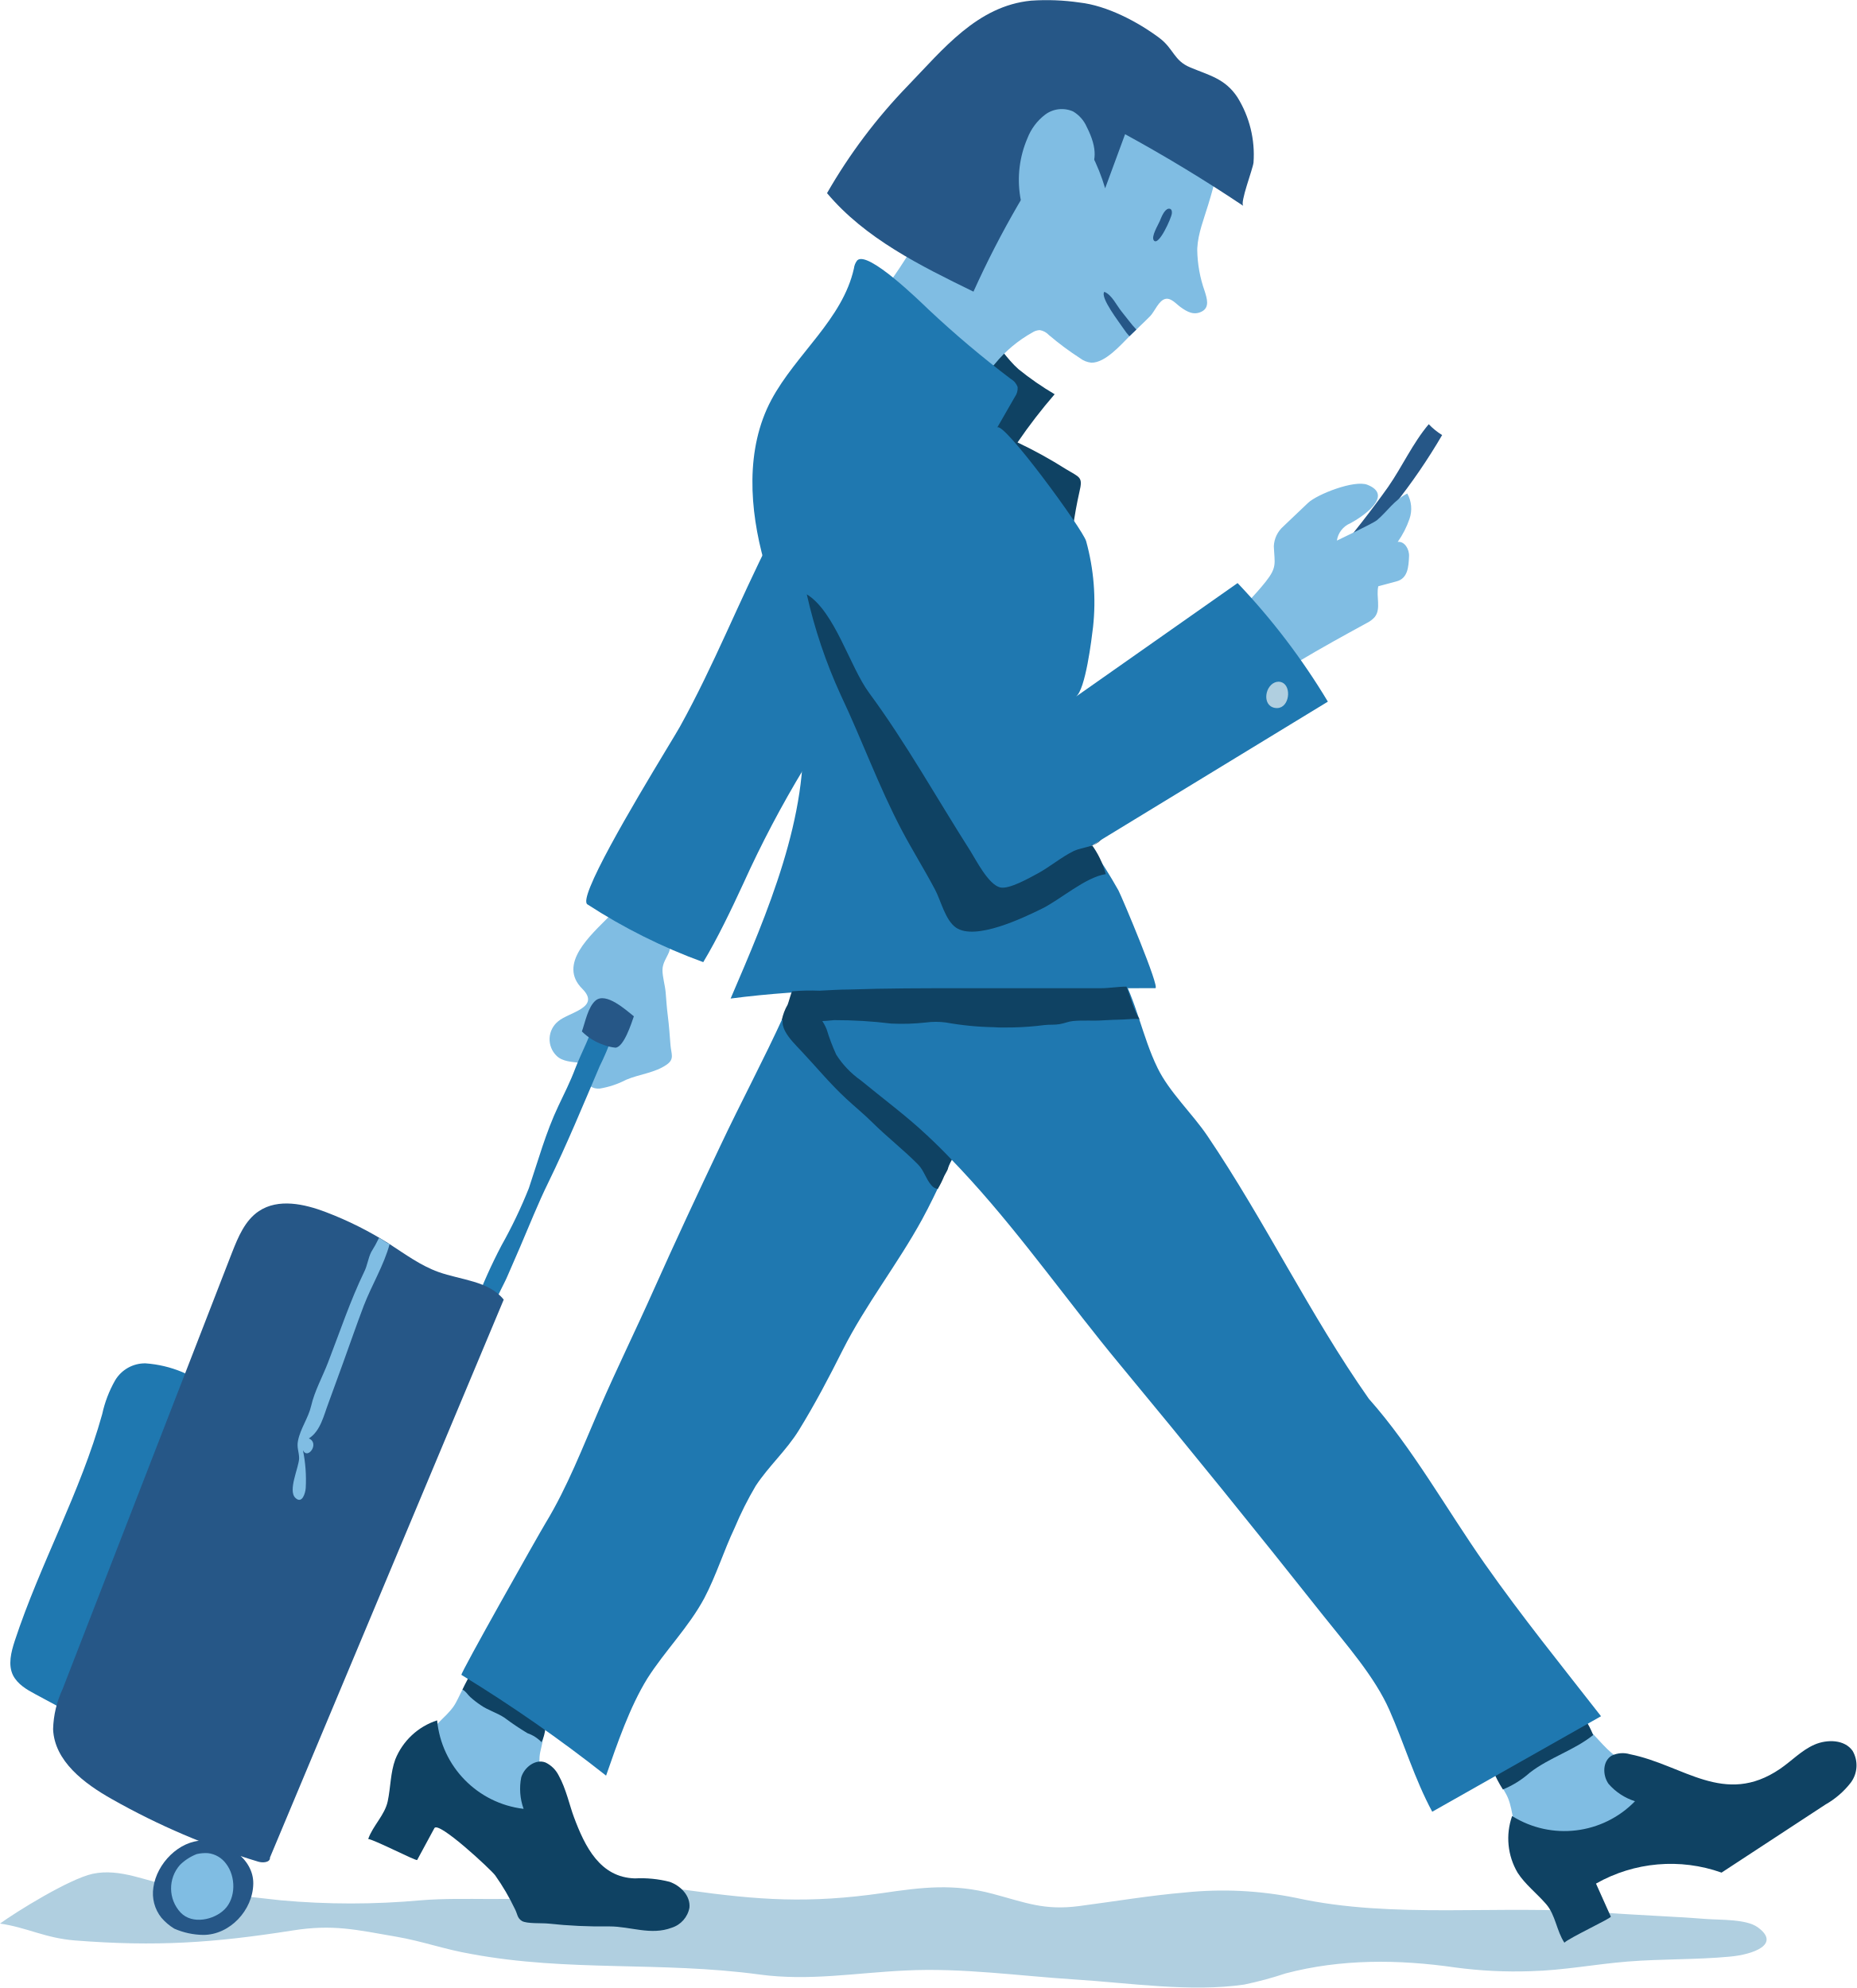
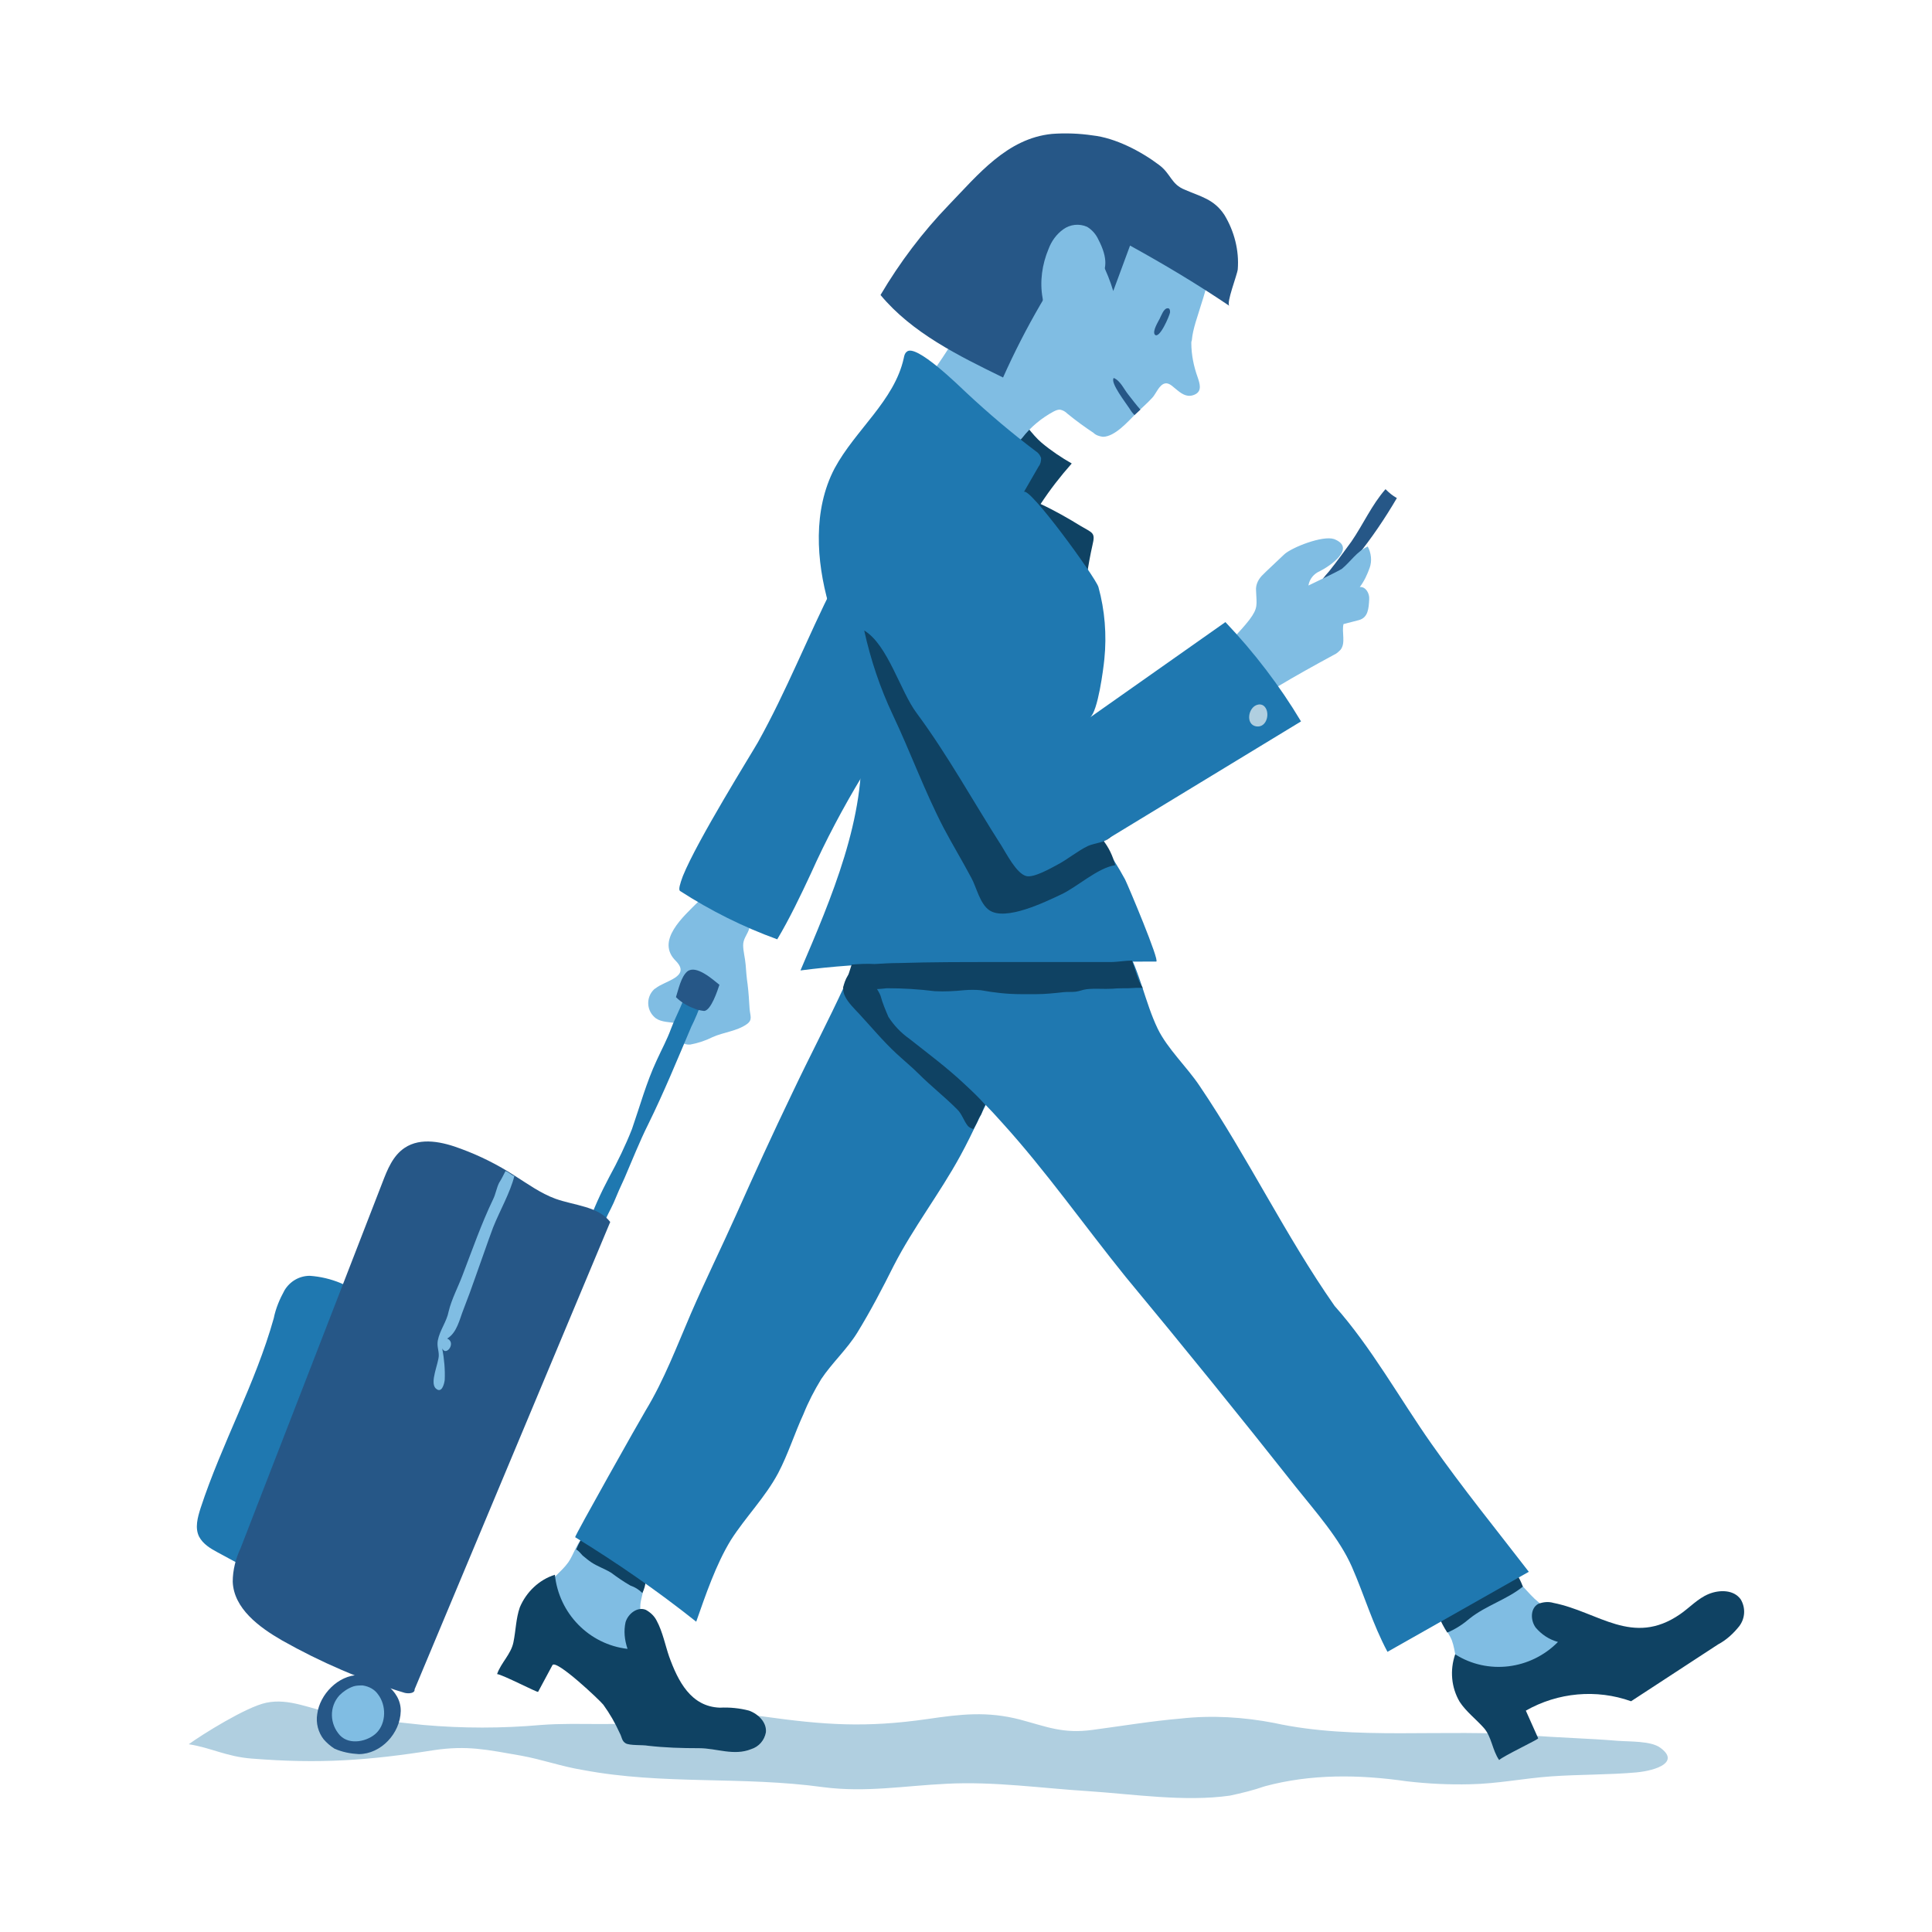
- <svg xmlns="http://www.w3.org/2000/svg" viewBox="0 0 314.69 337">
-   <defs>
-     <style>.cls-1{fill:#b0cfe0;}.cls-2{fill:#0f4263;}.cls-3{fill:#265787;}.cls-4{fill:none;stroke:#ad9e9e;stroke-miterlimit:10;}.cls-5{fill:#1f78b0;}.cls-6{fill:#80bde3;}</style>
-   </defs>
-   <g id="Layer_2" data-name="Layer 2">
-     <g id="Layer_1-2" data-name="Layer 1">
-       <path class="cls-1" d="M67.21,328.31c-6.89-1.19-10.75-2.15-17.62-1.06-13.35,2.1-23.1,2.77-36.88,1.69-5.08-.4-8.18-2.22-12.71-2.86,2.61-1.91,11.69-7.56,15.71-8.44,4.72-1,9.23,1.36,13.6,2.09,5.87,1,12.23,1.75,18.25,2.4a131.39,131.39,0,0,0,23.8,0c7.78-.63,15.79.35,23.47-.89,7.49-1.21,13.7-1.94,21.64-.83,12.17,1.71,20.65,2.29,33.1.5,6.79-1,12.06-1.64,18.68.12,5.6,1.49,8.71,2.86,14.67,2.08s12-1.8,17.93-2.3a62.24,62.24,0,0,1,18.86.92c16.41,3.62,34.41,1.13,51.73,2.46,5.87.46,11.81.65,17.73,1.11,2.54.19,6.78,0,8.74,1.39,4,2.88-.66,4.64-4.79,5-5.52.52-11.52.37-17.16.82s-10.9,1.5-16.54,1.64a76.16,76.16,0,0,1-12.76-.63c-9.69-1.4-19.41-1.45-28.73,1a61.87,61.87,0,0,1-7.05,1.9c-9.07,1.32-19.56-.29-28.63-.86-9.56-.61-19.14-2-28.7-1.53-8.52.39-16.34,1.83-24.85.68-16.7-2.26-32.36-.41-48.84-3.48C75.4,330.47,71.6,329.07,67.21,328.31Z" />
-       <path class="cls-2" d="M167.29,56.67c1.94,1.73,3.38,4.19,5.35,5.92a50.09,50.09,0,0,0,6.12,4.24A89.91,89.91,0,0,0,172.47,75a77.6,77.6,0,0,1,8.23,4.54c2.35,1.43,2.88,1.27,2.26,3.84a72.41,72.41,0,0,0-1.67,12.19c-2.44-1.07-4.17-7.07-5.22-9.18-2.45-4.89-5.3-9.57-7.84-14.41-.93-1.77-1.83-3.74-3.52-4.93C165.32,63.86,168.05,59.16,167.29,56.67Z" />
-       <path class="cls-3" d="M26,319.94a6.59,6.59,0,0,0,1.35,5.14,9.19,9.19,0,0,0,2.19,1.86A12.63,12.63,0,0,0,34.46,328c4.5,0,8.4-4.19,8.47-8.68C43,315,38.21,312,34.46,312,30.37,312,26.57,315.88,26,319.94Z" />
-       <path class="cls-4" d="M106.46,171.27c1.45-.15,2.39,1.49,2.66,2.91a4.93,4.93,0,0,1-.76,4.11,3.79,3.79,0,0,1-4.37.78,5.74,5.74,0,0,1-2.89-3.61,3.4,3.4,0,0,1,.12-2.71,3.12,3.12,0,0,1,1.7-1.25,5.66,5.66,0,0,1,5.08.68" />
-       <path class="cls-5" d="M13.38,291.17,6,287.2c-1.48-.79-3-1.68-3.79-3.2-.88-1.79-.33-3.93.29-5.84C6.8,265.1,13.63,253,17.32,239.73A20.25,20.25,0,0,1,19.51,234a5.89,5.89,0,0,1,5.14-2.89,19.8,19.8,0,0,1,11.63,4.83" />
-       <path class="cls-6" d="M202.93,42.38a21.9,21.9,0,0,0,1.27,7c.37,1.19.87,2.71-.48,3.42s-2.5.07-3.63-.75c-.69-.49-1.57-1.57-2.51-1.39-1.16.21-1.87,2.16-2.62,2.92-1.13,1.15-2.32,2.23-3.44,3.34-1.52,1.51-4.19,4.62-6.55,4.56a3.75,3.75,0,0,1-1.92-.77,50.33,50.33,0,0,1-5.27-3.92,2.71,2.71,0,0,0-1.53-.83,2.46,2.46,0,0,0-1.28.41,22.11,22.11,0,0,0-6.31,5.28c-4.91,6-14.92-5.07-19.07-8.53a2.57,2.57,0,0,1-1-1.23,2.64,2.64,0,0,1,.77-2.07A86.85,86.85,0,0,0,162.64,24.5c1.64-5,3-10.42,6.58-14.26,9-9.5,22.27-3.88,30.27,3.49,3,2.8,5.95,5.21,6.77,9.43.76,3.95-.32,7.78-1.47,11.54-.71,2.36-1.72,4.85-1.85,7.33C202.93,42.14,202.93,42.26,202.93,42.38Z" />
-       <path class="cls-3" d="M153.86,14.55C159.8,8.41,165.63,1,174.77.11A38.75,38.75,0,0,1,183,.43c4.59.51,9.82,3.24,13.51,6,2.44,1.83,2.45,3.86,5.24,5,3.22,1.36,5.91,1.89,8,5.07a18.48,18.48,0,0,1,2.72,11.05c-.1,1.07-2.38,6.92-1.72,7.36Q201,28.38,190.7,22.75l-3.38,9.17a33.14,33.14,0,0,0-5.71-11.09A161.32,161.32,0,0,0,165,49.44c-9-4.4-18.35-9-24.82-16.7A91.91,91.91,0,0,1,153.86,14.55Z" />
-       <path class="cls-6" d="M184.19,21.49a5.67,5.67,0,0,0-2.29-2.59,4.72,4.72,0,0,0-4.75.53,9.2,9.2,0,0,0-3,4,17.86,17.86,0,0,0-1.23,9.9A6,6,0,0,0,174,36a2.56,2.56,0,0,0,2.58,1,4.26,4.26,0,0,0,1.93-1.55C182.71,30.55,188.1,29.16,184.19,21.49Z" />
-       <path class="cls-3" d="M198.62,36.22c-.08.74-2.24,5.61-3.05,4.53-.49-.65.73-2.6,1-3.25s.77-2,1.5-2.12C198.54,35.34,198.68,35.69,198.62,36.22Z" />
-       <path class="cls-3" d="M191.43,57a10.82,10.82,0,0,1-1-1.29c-.73-1.1-4-5.29-3.25-6.24,1.28.5,2.09,2.32,2.92,3.33s1.58,2.08,2.51,3.07Z" />
-       <path class="cls-3" d="M230.8,88.55c1.57-2,3.1-4.06,4.48-6,2.41-3.47,4.15-7.39,6.89-10.64a11.31,11.31,0,0,0,2.27,1.84,100.47,100.47,0,0,1-8.11,11.85c-2.3,3.12-4.64,6.26-7,9.32-.49.63-3.93,6.64-4.71,6.44-3.33-.83-1.13-3,0-4.67s2.13-3.24,3.42-4.73C229,90.84,229.89,89.71,230.8,88.55Z" />
-       <path class="cls-6" d="M217.54,89.22c.17-.18.35-.34.52-.5l3.66-3.48c1.52-1.44,7.84-3.94,10.06-3.06,4.58,1.82-.91,5.46-2.89,6.52a3.77,3.77,0,0,0-2.29,2.94s6.14-2.92,6.77-3.44c1.82-1.53,2.91-3.41,5.16-4.54a5.26,5.26,0,0,1,.38,4.29,15.39,15.39,0,0,1-2,3.91c1.18-.14,2,1.28,1.92,2.47-.08,1.8-.22,3.72-2.11,4.22l-3.1.83c-.41,1.74.51,3.82-.6,5.21a4.25,4.25,0,0,1-1.31,1c-1.1.62-16.73,9-16.06,9.87-1.15-1.38-8.64-8.54-7-10.3,1.95-2.17,4.07-4.28,5.89-6.56,1.95-2.47,1.5-3.07,1.37-6A4.74,4.74,0,0,1,217.54,89.22Z" />
-       <path class="cls-5" d="M136,122.46c-.73-9.31-4-18.22-6.48-27.22-2.47-8.85-3.23-19.11,1.22-27.45,4.17-7.79,12.08-13.66,14-22.29a2.7,2.7,0,0,1,.55-1.35c1.75-1.8,10.71,7,12.09,8.31a169.58,169.58,0,0,0,14,11.81,2.5,2.5,0,0,1,1.11,1.36,2.54,2.54,0,0,1-.48,1.66l-3,5.22c.85-1.49,14.54,17.23,15.09,19.23a38.83,38.83,0,0,1,1.17,14.55c-.24,2-1.27,10.64-2.91,11.81l27.41-19.26a115,115,0,0,1,15.3,20.1l-40.22,24.52a84.7,84.7,0,0,1,4.72,7.47c.64,1.23,7.1,16.58,6.26,16.58l-32.84.07c-13.07,0-26.18,0-39.15,1.69C130,154.91,137.25,138.21,136,122.46Z" />
-       <path class="cls-2" d="M186.71,142.25c-1.13,1.4-3.13,1.29-4.69,2-2.07,1-4.07,2.71-6.17,3.84-1.32.7-4.81,2.72-6.34,2.34-2-.51-4.09-4.68-5-6.12-5.68-8.9-10.93-18.36-17.2-26.86-3.27-4.43-5.8-13.77-10.56-16.7a86.07,86.07,0,0,0,5.76,17.08c3.59,7.57,6.41,15.44,10.33,22.89,1.79,3.39,3.84,6.67,5.63,10.05,1,1.84,1.73,5.2,3.56,6.47,3.29,2.28,11.44-1.67,14.55-3.19s7.42-5.37,10.85-5.87a15.21,15.21,0,0,0-2.5-5.14C185,143.3,185.1,143.53,186.71,142.25Z" />
-       <path class="cls-6" d="M266.57,290.85c2.27,1.4,4.74,4.76,6.56,6.28,2.57,2.14,5.45,3.77,5,7.56a10.73,10.73,0,0,1-4.53,7c-4.21,2.89-12.33,4.85-15.76,0-1.58-2.23-1.27-4.45-2.22-6.85-.7-1.74-2.79-4.1-2.58-6,.2-1.71,2.41-3.24,3.6-4.29,2.08-1.81,5.65-5,8.69-4.18A4.52,4.52,0,0,1,266.57,290.85Z" />
-       <path class="cls-2" d="M266.83,289.12a15.35,15.35,0,0,1,3.21,5c-3.24,2.6-7.39,3.79-10.73,6.37a16.12,16.12,0,0,1-4.57,2.86A21.18,21.18,0,0,1,253,300c-.87-2.58,5.25-5.64,7.15-6.76S264.19,290.05,266.83,289.12Z" />
-       <path class="cls-6" d="M92.56,290.73a36.43,36.43,0,0,1-1,6.33c-.82,4.11,2.67,8.5-2.22,11a10.74,10.74,0,0,1-8.31,0c-4.73-1.93-10.83-7.64-8.66-13.17,1-2.55,3-3.5,4.51-5.62,1.07-1.54,1.9-4.58,3.63-5.47,1.54-.77,4,.23,5.57.66C91.14,285.85,92.57,287.66,92.56,290.73Z" />
-       <path class="cls-5" d="M164.64,200.16c-2.42-2.67-4.92-5.27-7.56-7.74-10.82-10.19-24.71-15.88-23.52-32.84-.11,1.54,20.57,2.47,22.36,2.36l24.83-1.86c1.94-.15,4-.27,5.7.69a9.11,9.11,0,0,1,3.12,3.58c3.1,5.32,4,11.3,6.62,16.66,2,4.13,5.89,7.72,8.49,11.58,9.8,14.5,17.29,30.22,27.33,44.52,7.39,8.31,13.23,18.83,19.63,27.94s13,17.24,19.73,25.88l-28.61,16.19c-3-5.58-4.74-11.52-7.25-17.22s-7.33-11.12-11.26-16.08q-17-21.47-34.5-42.59C181.27,221,173.56,210,164.64,200.16Z" />
-       <path class="cls-2" d="M276.27,297.37a4.31,4.31,0,0,0-3.09.24c-1.56.92-1.58,3.32-.53,4.79a9.88,9.88,0,0,0,4.48,2.94,16.69,16.69,0,0,1-20.83,2.51,11.42,11.42,0,0,0,.94,9.62c1.29,2,3.28,3.51,4.85,5.34s1.74,4.49,3.07,6.51c.76-.79,8-4.17,7.87-4.42l-2.51-5.6a25.68,25.68,0,0,1,21.28-1.86l17.61-11.54a14.39,14.39,0,0,0,4.3-3.72,4.9,4.9,0,0,0,.31-5.37c-1.36-1.95-4.32-2-6.48-1.06s-3.86,2.76-5.82,4.1C292.26,306.29,285.36,299.19,276.27,297.37Z" />
-       <path class="cls-2" d="M94.71,301a4.83,4.83,0,0,0-2.23-2.22c-1.68-.67-3.6.77-4.13,2.5a10,10,0,0,0,.4,5.35,16.7,16.7,0,0,1-14.66-15A11.44,11.44,0,0,0,67,298.25c-.83,2.26-.78,4.73-1.28,7.09s-2.51,4.12-3.31,6.4c1.09.13,8.17,3.8,8.3,3.56l2.92-5.4c.69-1.27,9.64,7.09,10.3,8a38.27,38.27,0,0,1,3.32,5.66c.48.89.39,1.56,1.2,2.07s3.47.33,4.47.45a86.08,86.08,0,0,0,10.41.48c3.54,0,7,1.56,10.53.22a4.4,4.4,0,0,0,3-3.4c.19-2-1.49-3.72-3.36-4.38a19.57,19.57,0,0,0-5.88-.58c-5.91-.16-8.48-5.38-10.35-10.42C96.59,306.21,95.93,303.16,94.71,301Z" />
-       <path class="cls-2" d="M88.31,288.07c1.23.9,2.58,1.68,3.77,2.61.58.46.49.15.56.86a6.48,6.48,0,0,1-.19,1.3,7,7,0,0,1-.66,2.49,6,6,0,0,0-2.38-1.52,44.78,44.78,0,0,1-3.92-2.64c-1.27-.84-2.79-1.26-4-2.11a15.51,15.51,0,0,1-1.79-1.39c-.43-.4-.78-1-1.31-1.25a34.21,34.21,0,0,1,1.8-3.37c.21-.42.28-.95.79-1,.69-.05,3.17,2.74,3.53,3C85.72,286.11,87,287.13,88.31,288.07Z" />
-       <path class="cls-5" d="M163.76,192a39.55,39.55,0,0,1,4-5.83c-4.38-3.3-7.67-7.3-11.29-11.45-5-5.77-11.47-10.13-17-15.12-3.07,2.7-4.9,8.79-6.62,12.57-3.39,7.44-7.22,14.58-10.72,22-3.86,8.13-7.62,16.18-11.32,24.46-3,6.74-6.26,13.35-9.19,20.11-2.82,6.5-5.44,13.35-9.15,19.45-1.09,1.79-14.52,25.58-14.26,25.73A249.56,249.56,0,0,1,102.73,301c1.9-5.44,4-11.62,7-16.48,3-4.71,7-8.67,9.65-13.61,2-3.8,3.29-8,5.13-11.89a58.06,58.06,0,0,1,3.58-7.14c2.19-3.33,5.2-6,7.31-9.42,2.71-4.39,5.13-9,7.45-13.63,3.86-7.65,9.3-14.55,13.44-22.11C158.84,202.06,161,196.77,163.76,192Z" />
-       <path class="cls-6" d="M103.24,155.37a23,23,0,0,1,2.33-2.47,19.69,19.69,0,0,0,5.36,4c1,.44,2.92.65,3.62,1.54a1.08,1.08,0,0,0-.15.31c-.31.71-1,2.47-1,2.64-.41,1-1.09,1.84-1.11,3s.44,2.63.54,3.87.2,2.69.37,4c.21,1.65.32,3.3.45,4.94.13,1.48.69,2.31-.6,3.24-2,1.43-4.66,1.64-6.9,2.59a15,15,0,0,1-4.48,1.5c-2.55.2-2.79-2.58-3.33-4.36-1.35-.16-3-.2-4-1.19a3.91,3.91,0,0,1,.29-5.87c1.79-1.52,7.22-2.28,4.1-5.46C94.43,163.43,100.17,158.49,103.24,155.37Z" />
-       <path class="cls-5" d="M100.06,150.29c2.9-7.21,13.92-24.82,15.18-27.09,5.79-10.45,10-21.25,15.41-31.9,3.25,10.22,6.18,19.47,7.91,30.08a13.46,13.46,0,0,1-.16,4.57,15.31,15.31,0,0,1-2.09,4.23A184.27,184.27,0,0,0,126,149.76c-2,4.33-4.37,9.3-6.8,13.34a96.78,96.78,0,0,1-19.66-9.81C99.17,153,99.4,151.93,100.06,150.29Z" />
-       <path class="cls-1" d="M217.58,115.84a1.46,1.46,0,0,0-1.15-.25c-2,.36-2.63,4-.35,4.41S219,116.87,217.58,115.84Z" />
-       <path class="cls-6" d="M38.32,315.93a4.43,4.43,0,0,0-3.07-1.79,6.53,6.53,0,0,0-1.91.16,8.43,8.43,0,0,0-2.82,1.82,6,6,0,0,0,.1,8.1c2,2.08,5.68,1.22,7.45-.55C40,321.74,40,318.12,38.32,315.93Z" />
-       <path class="cls-5" d="M84,221c.21-1.33,1.4-3.22,2-4.65.71-1.67,1.45-3.33,2.17-5,1.58-3.67,3-7.29,4.77-10.9,3.17-6.5,5.87-13.06,8.7-19.7a45,45,0,0,0,2.12-5c.31-1.1.5-.66-.23-1.48a12.15,12.15,0,0,0-2.62-1.91c-.64,3.06-2.3,5.88-3.41,8.78-.83,2.21-1.86,4.24-2.86,6.35-2.12,4.47-3.43,9.26-5,13.93A81,81,0,0,1,85,211.13,87.54,87.54,0,0,0,80.57,221c.77-.25,1.84,1,2.61,1.28C83.55,221.42,84,220.66,84,221Z" />
-       <path class="cls-3" d="M85.38,220.31c-2.54-3.19-7.24-3.31-11.08-4.69-3-1.08-5.6-3-8.29-4.74a59.19,59.19,0,0,0-10.76-5.4c-3.68-1.41-8.08-2.36-11.36-.18-2.36,1.57-3.52,4.39-4.55,7l-28.72,74A17.11,17.11,0,0,0,9,293.12c.22,5.41,5.26,9.22,10,11.88a121.3,121.3,0,0,0,24.76,10.58c.8.25,2.07.14,2-.7Z" />
-       <path class="cls-3" d="M104.33,177.6c1.43-.12,2.7-4.15,3.11-5.32-1.39-1.11-4.73-4.13-6.48-2.68-1.3,1.09-1.78,3.71-2.33,5.25a9.58,9.58,0,0,0,3.7,2.28A7.73,7.73,0,0,0,104.33,177.6Z" />
-       <path class="cls-2" d="M171.38,174.17h.22a50,50,0,0,0,5.48-.41c.86-.1,1.67,0,2.53-.15s1.45-.44,2.2-.52c1.73-.18,3.48,0,5.23-.13,1.09-.06,2.18-.11,3.28-.13.35,0,2.7-.24,2.86,0-1.09-1.73-1.48-3.69-2.24-5.58-1.45,0-2.9.27-4.37.27l-7.87,0-15.74,0c-6.36,0-12.71,0-19.06.22-1.66,0-3.31.12-5,.2a37.42,37.42,0,0,0-4.62.1c-.12,0-.65,2-.77,2.25a8.7,8.7,0,0,0-1,2.64c.67-.07,1.33.21,2,.17a8.73,8.73,0,0,1,1.69,0,33.27,33.27,0,0,0,5.18-.17,78.42,78.42,0,0,1,9.67.58,36,36,0,0,0,5.87-.18,13,13,0,0,1,3.41,0,50.92,50.92,0,0,0,8.16.8C169.48,174.21,170.43,174.18,171.38,174.17Z" />
-       <path class="cls-2" d="M157.09,192.42q2.16,2,4.23,4.19a5.57,5.57,0,0,0-.68,1.61c-.15.38-.41.74-.59,1.12a16.25,16.25,0,0,1-1.1,2.21,1.72,1.72,0,0,1-1.09-.64c-.94-1.07-1.23-2.48-2.27-3.53-2.51-2.53-5.21-4.61-7.73-7.11-1.43-1.42-3-2.69-4.46-4.05-2.74-2.54-5.05-5.36-7.6-8.07-1.68-1.79-5-4.87-1.84-6.93,2.64-1.72,5.21.87,6.16,3.28a33.92,33.92,0,0,0,1.62,4.28,15.53,15.53,0,0,0,4.18,4.37C149.65,186.23,153.56,189.1,157.09,192.42Z" />
-       <path class="cls-6" d="M61.65,221.36c-1.23,3.24-2.35,6.51-3.53,9.76q-1.23,3.4-2.48,6.81c-.76,2-1.32,4.67-3.29,5.91,1.87.78-.17,3.69-1,2a25,25,0,0,1,.47,6.42c-.06.83-.6,2.76-1.75,1.66-1.31-1.25.57-5.1.63-6.69,0-1.11-.43-1.84-.19-3,.42-2.1,1.75-3.84,2.23-5.91.58-2.51,1.92-4.92,2.85-7.33,2-5.17,3.75-10.44,6.16-15.44.51-1,.65-2.28,1.17-3.31a24.47,24.47,0,0,0,1.31-2.37c.65.2,1.14.84,1.82,1C65.06,214.51,63,217.85,61.65,221.36Z" />
+ <svg xmlns="http://www.w3.org/2000/svg" version="1.1" id="Layer_1" x="0px" y="0px" viewBox="0 0 391 391" style="enable-background:new 0 0 391 391;" xml:space="preserve">
+   <style type="text/css">
+ 	.st0{fill:#B0CFE0;}
+ 	.st1{fill:#0F4263;}
+ 	.st2{fill:#265787;}
+ 	.st3{fill:none;stroke:#AD9E9E;stroke-miterlimit:10;}
+ 	.st4{fill:#1F78B0;}
+ 	.st5{fill:#80BDE3;}
+ </style>
+   <g id="Layer_2_1_">
+     <g id="Layer_1-2">
+       <path class="st0" d="M105.4,355.3c-6.9-1.2-10.8-2.1-17.6-1.1c-13.3,2.1-23.1,2.8-36.9,1.7c-5.1-0.4-8.2-2.2-12.7-2.9    c2.6-1.9,11.7-7.6,15.7-8.4c4.7-1,9.2,1.4,13.6,2.1c5.9,1,12.2,1.8,18.2,2.4c7.9,0.7,15.9,0.7,23.8,0c7.8-0.6,15.8,0.4,23.5-0.9    c7.5-1.2,13.7-1.9,21.6-0.8c12.2,1.7,20.6,2.3,33.1,0.5c6.8-1,12.1-1.6,18.7,0.1c5.6,1.5,8.7,2.9,14.7,2.1s12-1.8,17.9-2.3    c6.3-0.7,12.7-0.3,18.9,0.9c16.4,3.6,34.4,1.1,51.7,2.5c5.9,0.5,11.8,0.6,17.7,1.1c2.5,0.2,6.8,0,8.7,1.4c4,2.9-0.7,4.6-4.8,5    c-5.5,0.5-11.5,0.4-17.2,0.8s-10.9,1.5-16.5,1.6c-4.3,0.1-8.5-0.1-12.8-0.6c-9.7-1.4-19.4-1.5-28.7,1c-2.3,0.8-4.7,1.4-7.1,1.9    c-9.1,1.3-19.6-0.3-28.6-0.9c-9.6-0.6-19.1-2-28.7-1.5c-8.5,0.4-16.3,1.8-24.9,0.7c-16.7-2.3-32.4-0.4-48.8-3.5    C113.6,357.5,109.8,356.1,105.4,355.3z" />
+       <path class="st1" d="M205.4,83.7c1.9,1.7,3.4,4.2,5.4,5.9c1.9,1.6,4,3,6.1,4.2c-2.3,2.6-4.4,5.3-6.3,8.2c2.8,1.3,5.6,2.9,8.2,4.5    c2.4,1.4,2.9,1.3,2.3,3.8c-0.9,4-1.5,8.1-1.7,12.2c-2.4-1.1-4.2-7.1-5.2-9.2c-2.4-4.9-5.3-9.6-7.8-14.4c-0.9-1.8-1.8-3.7-3.5-4.9    C203.5,90.9,206.2,86.2,205.4,83.7z" />
+       <path class="st2" d="M64.2,346.9c-0.3,1.8,0.2,3.7,1.3,5.1c0.6,0.7,1.4,1.4,2.2,1.9c1.6,0.7,3.2,1,4.9,1.1c4.5,0,8.4-4.2,8.5-8.7    c0.1-4.3-4.7-7.3-8.5-7.3C68.5,339,64.7,342.9,64.2,346.9z" />
+       <path class="st3" d="M144.6,198.3c1.5-0.1,2.4,1.5,2.7,2.9c0.4,1.4,0.1,2.9-0.8,4.1c-1.1,1.2-2.9,1.5-4.4,0.8    c-1.4-0.7-2.5-2.1-2.9-3.6c-0.3-0.9-0.3-1.9,0.1-2.7c0.4-0.6,1-1,1.7-1.2c1.7-0.6,3.6-0.3,5.1,0.7" />
+       <path class="st4" d="M51.5,318.2l-7.4-4c-1.5-0.8-3-1.7-3.8-3.2c-0.9-1.8-0.3-3.9,0.3-5.8c4.3-13.1,11.1-25.2,14.8-38.4    c0.4-2,1.2-3.9,2.2-5.7c1.1-1.8,3-2.9,5.1-2.9c4.3,0.3,8.4,2,11.6,4.8" />
+       <path class="st5" d="M241.1,69.4c0,2.4,0.5,4.8,1.3,7c0.4,1.2,0.9,2.7-0.5,3.4s-2.5,0.1-3.6-0.8c-0.7-0.5-1.6-1.6-2.5-1.4    c-1.2,0.2-1.9,2.2-2.6,2.9c-1.1,1.2-2.3,2.2-3.4,3.3c-1.5,1.5-4.2,4.6-6.6,4.6c-0.7-0.1-1.4-0.3-1.9-0.8c-1.8-1.2-3.6-2.5-5.3-3.9    c-0.4-0.4-0.9-0.7-1.5-0.8c-0.5,0-0.9,0.2-1.3,0.4c-2.4,1.3-4.6,3.1-6.3,5.3c-4.9,6-14.9-5.1-19.1-8.5c-0.5-0.3-0.8-0.7-1-1.2    c-0.1-0.8,0.2-1.5,0.8-2.1c5.8-7.6,10.3-16.2,13.3-25.3c1.6-5,3-10.4,6.6-14.3c9-9.5,22.3-3.9,30.3,3.5c3,2.8,5.9,5.2,6.8,9.4    c0.8,4-0.3,7.8-1.5,11.5c-0.7,2.4-1.7,4.9-1.9,7.3C241.1,69.1,241.1,69.3,241.1,69.4z" />
+       <path class="st2" d="M192,41.5c5.9-6.1,11.8-13.5,20.9-14.4c2.7-0.2,5.5-0.1,8.2,0.3c4.6,0.5,9.8,3.2,13.5,6    c2.4,1.8,2.4,3.9,5.2,5c3.2,1.4,5.9,1.9,8,5.1c2,3.3,3,7.2,2.7,11c-0.1,1.1-2.4,6.9-1.7,7.4c-6.5-4.4-13.2-8.4-20.1-12.2l-3.4,9.2    c-1.2-4-3.1-7.8-5.7-11.1c-6.5,8.9-12.1,18.5-16.6,28.6c-9-4.4-18.4-9-24.8-16.7C182.1,53.1,186.7,47,192,41.5z" />
+       <path class="st5" d="M222.3,48.5c-0.5-1.1-1.3-2-2.3-2.6c-1.6-0.7-3.4-0.5-4.8,0.5c-1.4,1-2.4,2.4-3,4c-1.3,3.1-1.8,6.6-1.2,9.9    c0.1,1,0.5,1.9,1.1,2.7c0.6,0.8,1.6,1.2,2.6,1c0.8-0.3,1.5-0.9,1.9-1.5C220.9,57.5,226.3,56.2,222.3,48.5z" />
+       <path class="st2" d="M236.8,63.2c-0.1,0.7-2.2,5.6-3.1,4.5c-0.5-0.7,0.7-2.6,1-3.2s0.8-2,1.5-2.1    C236.7,62.3,236.8,62.7,236.8,63.2z" />
+       <path class="st2" d="M229.6,84c-0.4-0.4-0.7-0.8-1-1.3c-0.7-1.1-4-5.3-3.2-6.2c1.3,0.5,2.1,2.3,2.9,3.3s1.6,2.1,2.5,3.1L229.6,84z    " />
+       <path class="st2" d="M269,115.6c1.6-2,3.1-4.1,4.5-6c2.4-3.5,4.1-7.4,6.9-10.6c0.7,0.7,1.4,1.3,2.3,1.8c-2.4,4.1-5.1,8.1-8.1,11.8    c-2.3,3.1-4.6,6.3-7,9.3c-0.5,0.6-3.9,6.6-4.7,6.4c-3.3-0.8-1.1-3,0-4.7s2.1-3.2,3.4-4.7C267.2,117.8,268,116.7,269,115.6z" />
+       <path class="st5" d="M255.7,116.2c0.2-0.2,0.3-0.3,0.5-0.5l3.7-3.5c1.5-1.4,7.8-3.9,10.1-3.1c4.6,1.8-0.9,5.5-2.9,6.5    c-1.2,0.5-2.1,1.6-2.3,2.9c0,0,6.1-2.9,6.8-3.4c1.8-1.5,2.9-3.4,5.2-4.5c0.7,1.3,0.9,2.9,0.4,4.3c-0.5,1.4-1.1,2.7-2,3.9    c1.2-0.1,2,1.3,1.9,2.5c-0.1,1.8-0.2,3.7-2.1,4.2l-3.1,0.8c-0.4,1.7,0.5,3.8-0.6,5.2c-0.4,0.4-0.8,0.8-1.3,1    c-1.1,0.6-16.7,9-16.1,9.9c-1.1-1.4-8.6-8.5-7-10.3c1.9-2.2,4.1-4.3,5.9-6.6c1.9-2.5,1.5-3.1,1.4-6    C254.1,118.3,254.7,117.1,255.7,116.2z" />
+       <path class="st4" d="M174.2,149.5c-0.7-9.3-4-18.2-6.5-27.2c-2.5-8.8-3.2-19.1,1.2-27.5c4.2-7.8,12.1-13.7,14-22.3    c0.1-0.5,0.2-1,0.6-1.3c1.8-1.8,10.7,7,12.1,8.3c4.5,4.2,9.1,8.1,14,11.8c0.5,0.3,0.9,0.8,1.1,1.4c0,0.6-0.1,1.2-0.5,1.7l-3,5.2    c0.9-1.5,14.5,17.2,15.1,19.2c1.3,4.7,1.7,9.7,1.2,14.6c-0.2,2-1.3,10.6-2.9,11.8l27.4-19.3c5.8,6.1,11,12.9,15.3,20.1L223,170.5    c1.7,2.4,3.3,4.9,4.7,7.5c0.6,1.2,7.1,16.6,6.3,16.6l-32.8,0.1c-13.1,0-26.2,0-39.2,1.7C168.2,181.9,175.4,165.2,174.2,149.5z" />
+       <path class="st1" d="M224.9,169.2c-1.1,1.4-3.1,1.3-4.7,2c-2.1,1-4.1,2.7-6.2,3.8c-1.3,0.7-4.8,2.7-6.3,2.3c-2-0.5-4.1-4.7-5-6.1    c-5.7-8.9-10.9-18.4-17.2-26.9c-3.3-4.4-5.8-13.8-10.6-16.7c1.3,5.9,3.2,11.6,5.8,17.1c3.6,7.6,6.4,15.4,10.3,22.9    c1.8,3.4,3.8,6.7,5.6,10.1c1,1.8,1.7,5.2,3.6,6.5c3.3,2.3,11.4-1.7,14.6-3.2s7.4-5.4,10.9-5.9c-0.5-1.9-1.3-3.6-2.5-5.1    C223.2,170.3,223.3,170.5,224.9,169.2z" />
+       <path class="st5" d="M304.7,317.9c2.3,1.4,4.7,4.8,6.6,6.3c2.6,2.1,5.5,3.8,5,7.6c-0.5,2.8-2.1,5.4-4.5,7    c-4.2,2.9-12.3,4.9-15.8,0c-1.6-2.2-1.3-4.5-2.2-6.9c-0.7-1.7-2.8-4.1-2.6-6c0.2-1.7,2.4-3.2,3.6-4.3c2.1-1.8,5.6-5,8.7-4.2    C303.9,317.5,304.3,317.6,304.7,317.9z" />
+       <path class="st1" d="M305,316.1c1.4,1.4,2.5,3.1,3.2,5c-3.2,2.6-7.4,3.8-10.7,6.4c-1.4,1.2-2.9,2.2-4.6,2.9    c-0.7-1.1-1.3-2.2-1.7-3.3c-0.9-2.6,5.2-5.6,7.1-6.8S302.3,317,305,316.1z" />
+       <path class="st5" d="M130.7,317.7c-0.1,2.1-0.5,4.3-1,6.3c-0.8,4.1,2.7,8.5-2.2,11c-2.7,1.1-5.7,1.1-8.3,0    c-4.7-1.9-10.8-7.6-8.7-13.2c1-2.5,3-3.5,4.5-5.6c1.1-1.5,1.9-4.6,3.6-5.5c1.5-0.8,4,0.2,5.6,0.7    C129.3,312.9,130.7,314.7,130.7,317.7z" />
+       <path class="st4" d="M202.8,227.2c-2.4-2.7-4.9-5.3-7.6-7.7c-10.8-10.2-24.7-15.9-23.5-32.8c-0.1,1.5,20.6,2.5,22.4,2.4l24.8-1.9    c1.9-0.1,4-0.3,5.7,0.7c1.3,0.9,2.4,2.1,3.1,3.6c3.1,5.3,4,11.3,6.6,16.7c2,4.1,5.9,7.7,8.5,11.6c9.8,14.5,17.3,30.2,27.3,44.5    c7.4,8.3,13.2,18.8,19.6,27.9c6.4,9.1,13,17.2,19.7,25.9l-28.6,16.2c-3-5.6-4.7-11.5-7.2-17.2c-2.5-5.7-7.3-11.1-11.3-16.1    c-11.3-14.3-22.8-28.5-34.5-42.6C219.4,248,211.7,237,202.8,227.2z" />
+       <path class="st1" d="M314.4,324.4c-1-0.3-2.1-0.2-3.1,0.2c-1.6,0.9-1.6,3.3-0.5,4.8c1.2,1.4,2.7,2.4,4.5,2.9    c-5.5,5.6-14.2,6.7-20.8,2.5c-1.1,3.2-0.8,6.7,0.9,9.6c1.3,2,3.3,3.5,4.9,5.3s1.7,4.5,3.1,6.5c0.8-0.8,8-4.2,7.9-4.4l-2.5-5.6    c6.5-3.7,14.3-4.4,21.3-1.9l17.6-11.5c1.7-0.9,3.1-2.2,4.3-3.7c1.2-1.6,1.3-3.7,0.3-5.4c-1.4-2-4.3-2-6.5-1.1s-3.9,2.8-5.8,4.1    C330.4,333.3,323.5,326.2,314.4,324.4z" />
+       <path class="st1" d="M132.9,328c-0.5-1-1.3-1.7-2.2-2.2c-1.7-0.7-3.6,0.8-4.1,2.5c-0.4,1.8-0.2,3.6,0.4,5.4    c-7.8-0.9-13.9-7.2-14.7-15c-3.2,1-5.8,3.5-7.1,6.6c-0.8,2.3-0.8,4.7-1.3,7.1s-2.5,4.1-3.3,6.4c1.1,0.1,8.2,3.8,8.3,3.6l2.9-5.4    c0.7-1.3,9.6,7.1,10.3,8c1.3,1.8,2.4,3.7,3.3,5.7c0.5,0.9,0.4,1.6,1.2,2.1s3.5,0.3,4.5,0.5c3.5,0.4,6.9,0.5,10.4,0.5    c3.5,0,7,1.6,10.5,0.2c1.6-0.5,2.7-1.8,3-3.4c0.2-2-1.5-3.7-3.4-4.4c-1.9-0.5-3.9-0.7-5.9-0.6c-5.9-0.2-8.5-5.4-10.3-10.4    C134.7,333.2,134.1,330.2,132.9,328z" />
+       <path class="st1" d="M126.5,315.1c1.2,0.9,2.6,1.7,3.8,2.6c0.6,0.5,0.5,0.1,0.6,0.9c0,0.4-0.1,0.9-0.2,1.3    c-0.1,0.9-0.3,1.7-0.7,2.5c-0.7-0.7-1.5-1.2-2.4-1.5c-1.4-0.8-2.7-1.7-3.9-2.6c-1.3-0.8-2.8-1.3-4-2.1c-0.6-0.4-1.2-0.9-1.8-1.4    c-0.4-0.4-0.8-1-1.3-1.2c0.5-1.2,1.1-2.3,1.8-3.4c0.2-0.4,0.3-1,0.8-1c0.7,0,3.2,2.7,3.5,3C123.9,313.1,125.2,314.1,126.5,315.1z" />
+       <path class="st4" d="M201.9,219c1.2-2.1,2.5-4,4-5.8c-4.4-3.3-7.7-7.3-11.3-11.4c-5-5.8-11.5-10.1-17-15.1    c-3.1,2.7-4.9,8.8-6.6,12.6c-3.4,7.4-7.2,14.6-10.7,22c-3.9,8.1-7.6,16.2-11.3,24.5c-3,6.7-6.3,13.4-9.2,20.1    c-2.8,6.5-5.4,13.4-9.1,19.5c-1.1,1.8-14.5,25.6-14.3,25.7c8.5,5.2,16.7,10.9,24.5,17.1c1.9-5.4,4-11.6,7-16.5    c3-4.7,7-8.7,9.6-13.6c2-3.8,3.3-8,5.1-11.9c1-2.5,2.2-4.8,3.6-7.1c2.2-3.3,5.2-6,7.3-9.4c2.7-4.4,5.1-9,7.4-13.6    c3.9-7.6,9.3-14.6,13.4-22.1C197,229.1,199.2,223.8,201.9,219z" />
+       <path class="st5" d="M141.4,182.4c0.7-0.9,1.5-1.7,2.3-2.5c1.5,1.6,3.4,3,5.4,4c1,0.4,2.9,0.6,3.6,1.5c-0.1,0.1-0.1,0.2-0.2,0.3    c-0.3,0.7-1,2.5-1,2.6c-0.4,1-1.1,1.8-1.1,3c0,1.2,0.4,2.6,0.5,3.9s0.2,2.7,0.4,4c0.2,1.6,0.3,3.3,0.4,4.9    c0.1,1.5,0.7,2.3-0.6,3.2c-2,1.4-4.7,1.6-6.9,2.6c-1.4,0.7-2.9,1.2-4.5,1.5c-2.6,0.2-2.8-2.6-3.3-4.4c-1.4-0.2-3-0.2-4-1.2    c-1.6-1.5-1.6-4-0.1-5.5c0.1-0.1,0.2-0.2,0.4-0.3c1.8-1.5,7.2-2.3,4.1-5.5C132.6,190.4,138.3,185.5,141.4,182.4z" />
+       <path class="st4" d="M138.2,177.3c2.9-7.2,13.9-24.8,15.2-27.1c5.8-10.4,10-21.2,15.4-31.9c3.2,10.2,6.2,19.5,7.9,30.1    c0.2,1.5,0.2,3.1-0.2,4.6c-0.5,1.5-1.2,2.9-2.1,4.2c-3.8,6.3-7.3,12.9-10.3,19.6c-2,4.3-4.4,9.3-6.8,13.3    c-6.9-2.5-13.5-5.8-19.7-9.8C137.3,180,137.6,178.9,138.2,177.3z" />
+       <path class="st0" d="M255.7,142.8c-0.3-0.2-0.7-0.3-1.1-0.2c-2,0.4-2.6,4-0.4,4.4C256.5,147.4,257.2,143.9,255.7,142.8z" />
+       <path class="st5" d="M76.5,342.9c-0.7-1-1.8-1.6-3.1-1.8c-0.6,0-1.3,0-1.9,0.2c-1.1,0.4-2,1-2.8,1.8c-2.1,2.3-2,5.8,0.1,8.1    c2,2.1,5.7,1.2,7.4-0.5C78.2,348.7,78.2,345.1,76.5,342.9z" />
+       <path class="st4" d="M122.2,248c0.2-1.3,1.4-3.2,2-4.6c0.7-1.7,1.4-3.3,2.2-5c1.6-3.7,3-7.3,4.8-10.9c3.2-6.5,5.9-13.1,8.7-19.7    c0.8-1.6,1.5-3.3,2.1-5c0.3-1.1,0.5-0.7-0.2-1.5c-0.8-0.8-1.7-1.4-2.6-1.9c-0.6,3.1-2.3,5.9-3.4,8.8c-0.8,2.2-1.9,4.2-2.9,6.4    c-2.1,4.5-3.4,9.3-5,13.9c-1.3,3.3-2.9,6.6-4.6,9.7c-1.7,3.2-3.2,6.5-4.4,9.9c0.8-0.2,1.8,1,2.6,1.3    C121.7,248.4,122.2,247.7,122.2,248z" />
+       <path class="st2" d="M123.5,247.3c-2.5-3.2-7.2-3.3-11.1-4.7c-3-1.1-5.6-3-8.3-4.7c-3.4-2.2-7-4-10.8-5.4    c-3.7-1.4-8.1-2.4-11.4-0.2c-2.4,1.6-3.5,4.4-4.5,7l-28.7,74c-1,2.1-1.6,4.5-1.6,6.8c0.2,5.4,5.3,9.2,10,11.9    c7.8,4.4,16.1,8,24.8,10.6c0.8,0.2,2.1,0.1,2-0.7L123.5,247.3z" />
+       <path class="st2" d="M142.5,204.6c1.4-0.1,2.7-4.1,3.1-5.3c-1.4-1.1-4.7-4.1-6.5-2.7c-1.3,1.1-1.8,3.7-2.3,5.2    c1,1,2.3,1.8,3.7,2.3C141.1,204.4,141.8,204.5,142.5,204.6z" />
+       <path class="st1" d="M209.5,201.2h0.2c1.8,0,3.7-0.2,5.5-0.4c0.9-0.1,1.7,0,2.5-0.1s1.4-0.4,2.2-0.5c1.7-0.2,3.5,0,5.2-0.1    c1.1-0.1,2.2-0.1,3.3-0.1c0.4,0,2.7-0.2,2.9,0c-1.1-1.7-1.5-3.7-2.2-5.6c-1.4,0-2.9,0.3-4.4,0.3h-7.9h-15.7    c-6.4,0-12.7,0-19.1,0.2c-1.7,0-3.3,0.1-5,0.2c-1.5-0.1-3.1,0-4.6,0.1c-0.1,0-0.6,2-0.8,2.2c-0.5,0.8-0.8,1.7-1,2.6    c0.7-0.1,1.3,0.2,2,0.2c0.6-0.1,1.1-0.1,1.7,0c1.7,0.1,3.5,0,5.2-0.2c3.2,0,6.5,0.2,9.7,0.6c2,0.1,3.9,0,5.9-0.2    c1.1-0.1,2.3-0.1,3.4,0c2.7,0.5,5.4,0.8,8.2,0.8C207.6,201.2,208.6,201.2,209.5,201.2z" />
+       <path class="st1" d="M195.2,219.4c1.4,1.3,2.9,2.7,4.2,4.2c-0.3,0.5-0.5,1-0.7,1.6c-0.1,0.4-0.4,0.7-0.6,1.1    c-0.3,0.8-0.7,1.5-1.1,2.2c-0.4-0.1-0.8-0.3-1.1-0.6c-0.9-1.1-1.2-2.5-2.3-3.5c-2.5-2.5-5.2-4.6-7.7-7.1c-1.4-1.4-3-2.7-4.5-4.1    c-2.7-2.5-5.1-5.4-7.6-8.1c-1.7-1.8-5-4.9-1.8-6.9c2.6-1.7,5.2,0.9,6.2,3.3c0.4,1.5,1,2.9,1.6,4.3c1.1,1.7,2.5,3.2,4.2,4.4    C187.8,213.2,191.7,216.1,195.2,219.4z" />
+       <path class="st5" d="M99.8,248.4c-1.2,3.2-2.3,6.5-3.5,9.8c-0.8,2.3-1.6,4.5-2.5,6.8c-0.8,2-1.3,4.7-3.3,5.9c1.9,0.8-0.2,3.7-1,2    c0.4,2.1,0.6,4.3,0.5,6.4c-0.1,0.8-0.6,2.8-1.8,1.7c-1.3-1.2,0.6-5.1,0.6-6.7c0-1.1-0.4-1.8-0.2-3c0.4-2.1,1.8-3.8,2.2-5.9    c0.6-2.5,1.9-4.9,2.8-7.3c2-5.2,3.8-10.4,6.2-15.4c0.5-1,0.7-2.3,1.2-3.3c0.5-0.8,0.9-1.6,1.3-2.4c0.7,0.2,1.1,0.8,1.8,1    C103.2,241.5,101.2,244.9,99.8,248.4z" />
    </g>
  </g>
</svg>
